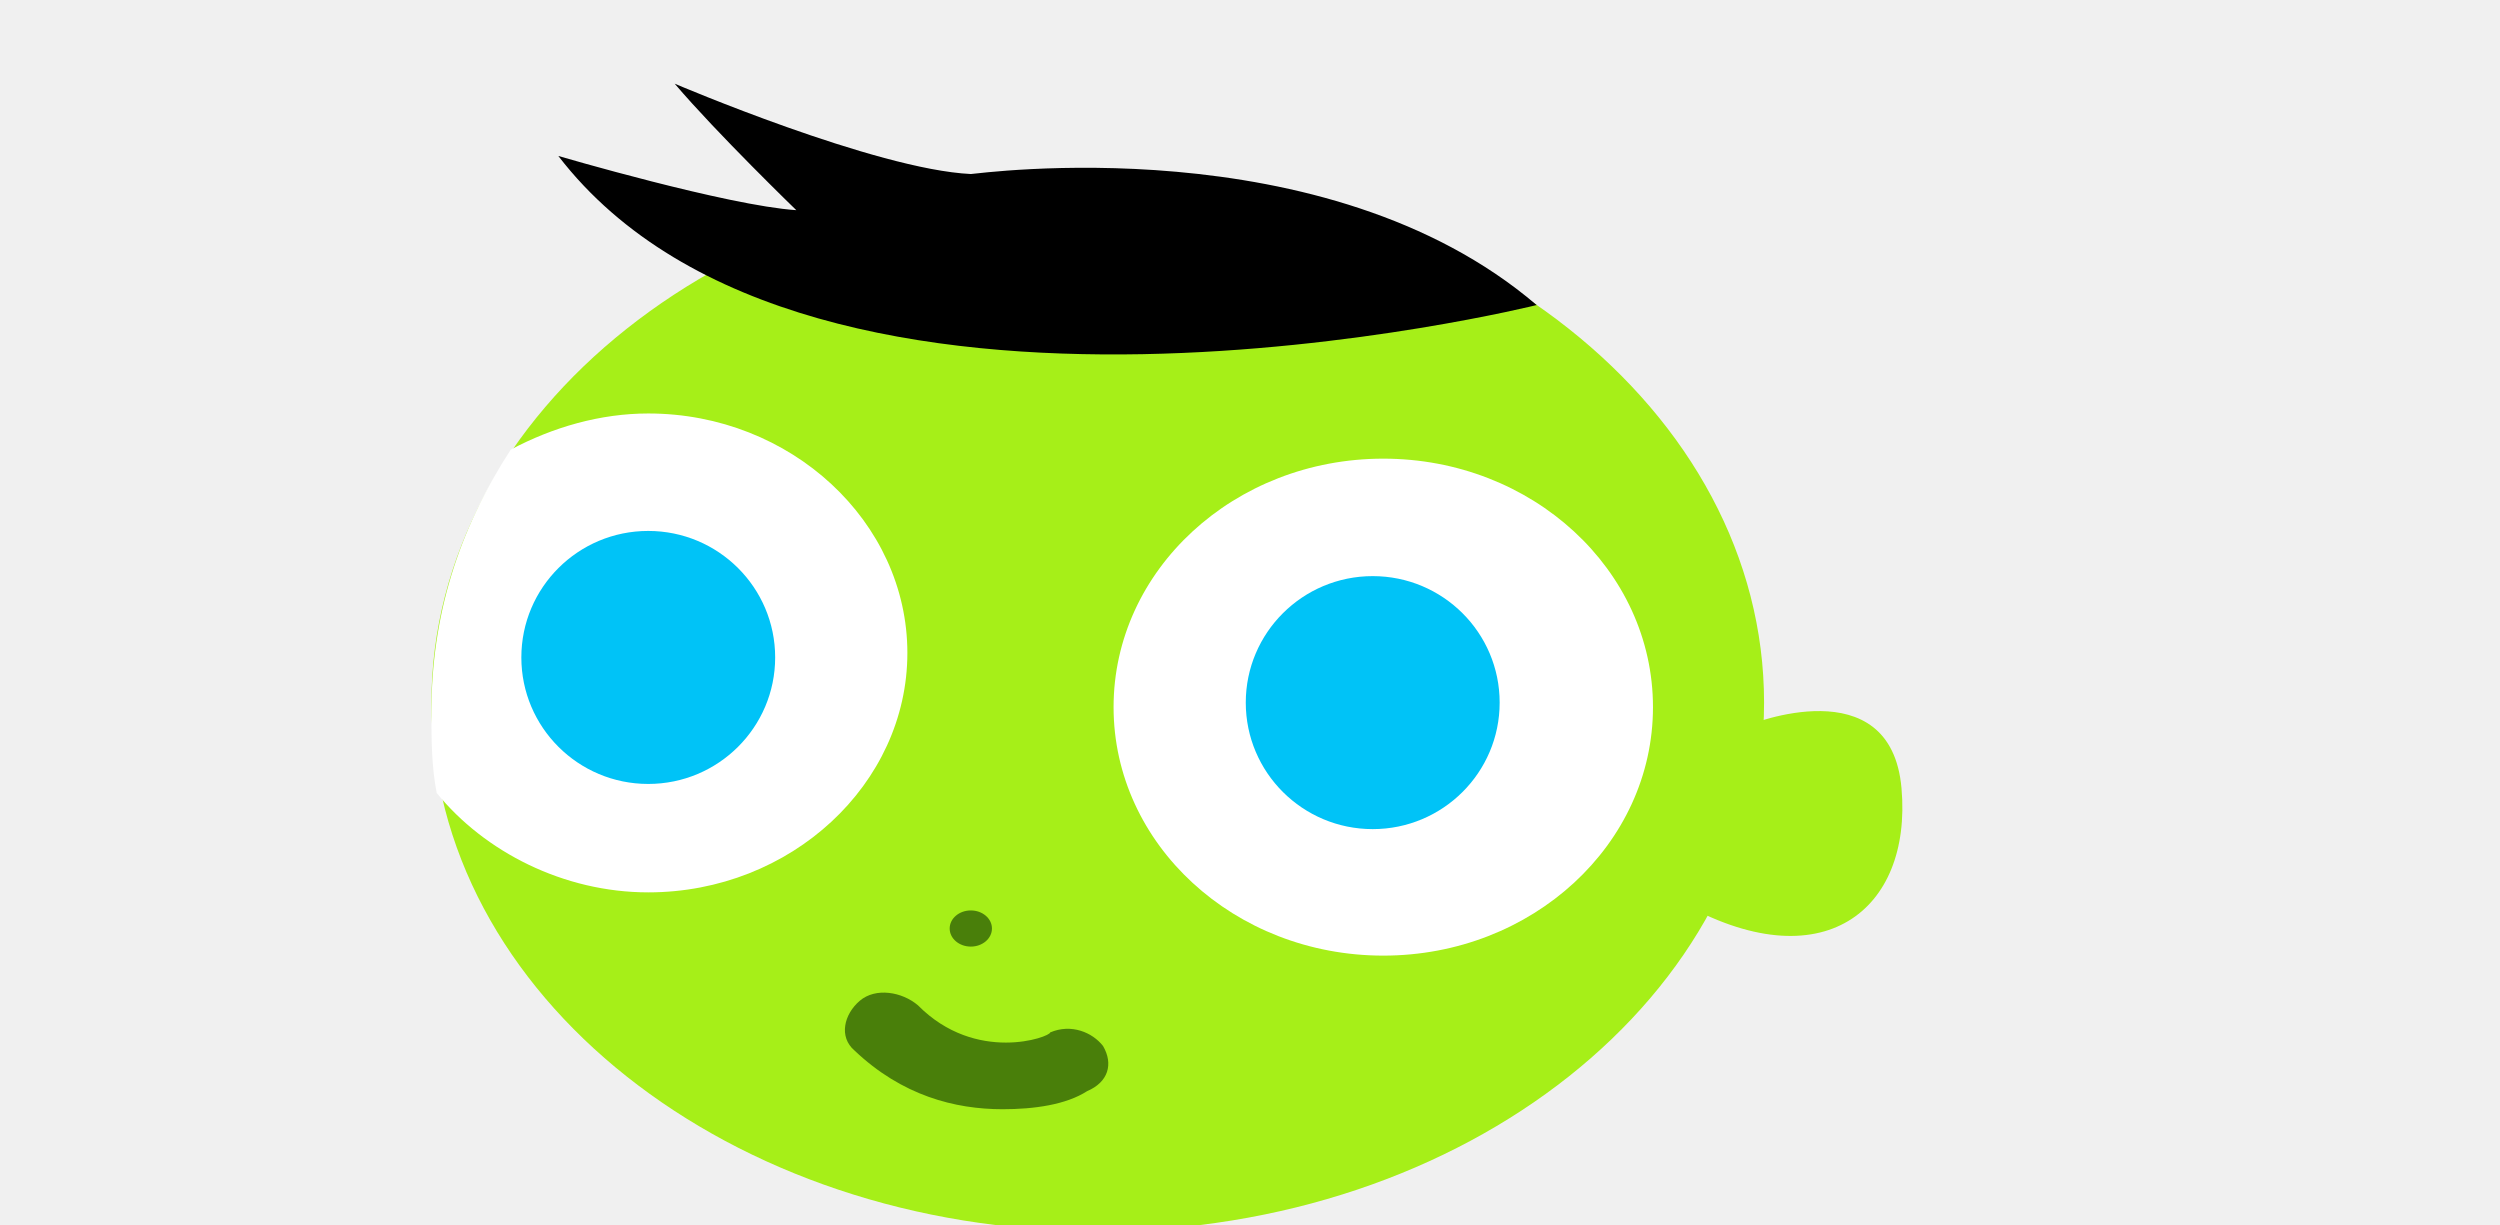
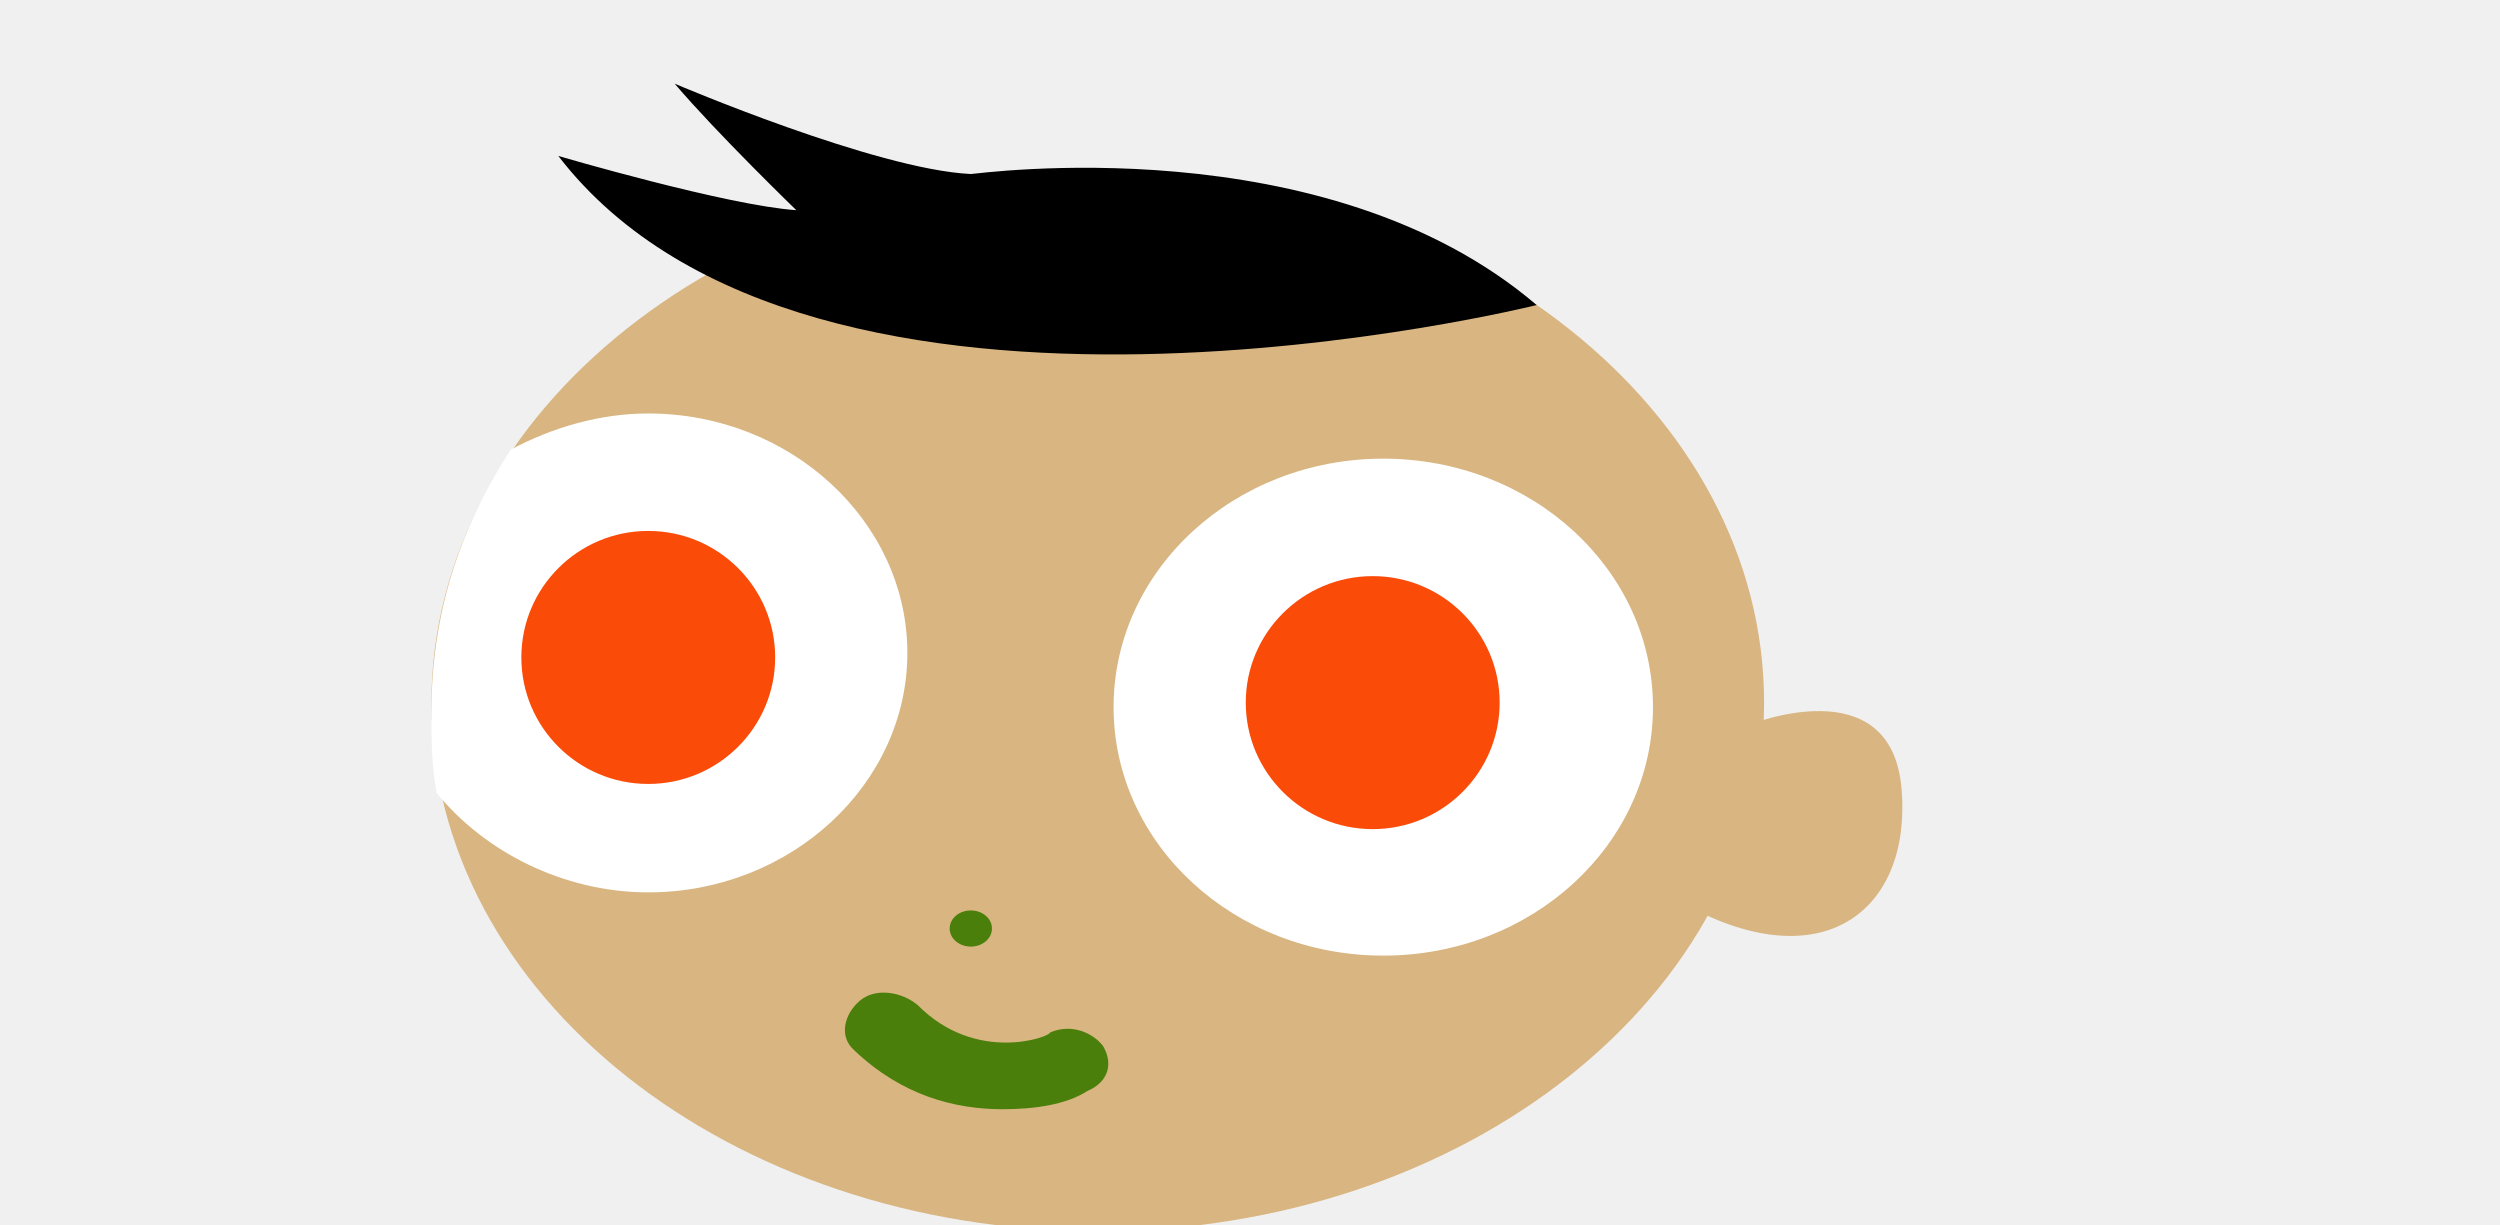
<svg xmlns="http://www.w3.org/2000/svg" version="1.1" id="Layer_1" x="0px" y="0px" width="594px" height="291px" viewBox="0 0 594 291" enable-background="new 0 0 594 291" xml:space="preserve">
  <g display="none">
    <g display="inline">
      <polygon fill="#FFCE00" points="150.2,86.688 150.2,157.58 570.706,160.37 572.133,21.629 191.217,19.6 191.217,82.756   " />
    </g>
    <g display="inline">
      <ellipse fill="#2D2609" cx="196.567" cy="157.58" rx="17.833" ry="16.487" />
    </g>
    <g display="inline">
      <ellipse fill="#FFFFFF" cx="196.567" cy="157.58" rx="4.279" ry="4.439" />
    </g>
    <g display="inline">
      <ellipse fill="#2D2609" cx="527.016" cy="157.58" rx="17.833" ry="16.487" />
    </g>
    <g display="inline">
      <ellipse fill="#FFFFFF" cx="527.016" cy="157.58" rx="4.278" ry="4.439" />
    </g>
    <g display="inline">
      <polygon fill="#00C3F7" points="191.217,30.253 572.133,33.804 572.133,83.897 191.217,83.01   " />
    </g>
    <g display="inline">
      <polygon fill="#FFCE00" points="222.57,22.494 227.919,22.544 226.549,97.359 221.199,97.31   " />
    </g>
    <g display="inline">
      <rect x="417.162" y="22.517" fill="#FFCE00" width="5.35" height="74.824" />
    </g>
    <g display="inline">
      <polygon fill="#FFCE00" points="524.302,22.494 529.653,22.544 528.281,97.359 522.932,97.31   " />
    </g>
    <g display="inline">
-       <path fill="#D1A002" d="M558.936,161.639l-3.566-0.508c0-0.127,3.389-13.442-6.242-22.067c-5.35-4.692-13.731-7.229-24.787-7.482    c-8.204-0.253-14.623,1.522-19.261,5.073c-10.878,8.117-8.917,23.462-8.917,23.716l-3.566,0.253    c-0.178-0.634-2.139-16.613,9.809-25.617c5.35-4.059,12.84-6.088,22.113-5.834c12.306,0.254,21.578,3.17,27.464,8.497    C562.682,147.181,558.936,161.004,558.936,161.639z" />
+       <path fill="#D1A002" d="M558.936,161.639l-3.563-0.508c0-0.127,3.389-13.441-6.242-22.067c-5.35-4.692-13.729-7.229-24.787-7.482    c-8.204-0.253-14.623,1.522-19.261,5.073c-10.878,8.117-8.917,23.462-8.917,23.716l-3.566,0.253    c-0.178-0.634-2.139-16.613,9.812-25.617c5.35-4.059,12.84-6.088,22.113-5.834c12.306,0.254,21.575,3.17,27.463,8.497    C562.682,147.182,558.936,161.004,558.936,161.639z" />
    </g>
    <g display="inline">
-       <path fill="#D1A002" d="M231.162,158.721l-3.566-0.507c0-0.127,3.209-11.287-5.35-19.023c-5.35-4.819-13.909-7.355-25.858-7.609    c-8.56-0.253-15.158,1.522-19.974,5.073c-10.164,7.736-8.38,21.56-8.203,21.687l-3.566,0.254c0-0.634-1.961-15.092,9.273-23.588    c5.528-4.186,13.018-6.214,22.648-5.961c13.018,0.254,22.469,3.17,28.533,8.624C234.729,146.42,231.342,158.214,231.162,158.721z" />
+       <path fill="#D1A002" d="M231.162,158.721l-3.566-0.507c0-0.127,3.209-11.286-5.35-19.023c-5.35-4.819-13.909-7.355-25.858-7.609    c-8.56-0.253-15.158,1.522-19.974,5.073c-10.164,7.736-8.38,21.56-8.203,21.687l-3.566,0.254c0-0.634-1.961-15.092,9.273-23.588    c5.528-4.186,13.018-6.214,22.648-5.961c13.018,0.254,22.469,3.17,28.533,8.624C234.729,146.42,231.342,158.214,231.162,158.721z" />
    </g>
    <g display="inline">
      <polygon fill="#FFCE00" points="324.573,22.496 329.922,22.545 328.553,97.361 323.203,97.312   " />
    </g>
    <g display="inline">
      <polygon fill="#2D2609" points="150.2,108.374 570.706,108.754 570.706,119.661 150.2,118.393   " />
    </g>
    <g display="inline">
      <polygon fill="#2D2609" points="150.2,94.424 570.706,94.804 570.706,105.71 150.2,104.442   " />
    </g>
  </g>
  <g display="none">
-     <path display="inline" fill="#FFFFFF" d="M428.6,118.2c0,0,10.5,9.6,1.4,12.8c-9.101,3.2-9.101-8.2-9.101-8.2s-17.8,11.8-18.7,0.5   c-0.899-11.4,11.8-10.5,11.8-10.5s-17.8-13.7-4.6-18.7s12.3,13.2,12.3,13.2s10.101-17.2,18.101-5.2S436,119.7,428.6,118.2z" />
+     <path display="inline" fill="#FFFFFF" d="M428.6,118.2c0,0,10.5,9.6,1.4,12.8c-9.101,3.2-9.101-8.2-9.101-8.2s-17.8,11.8-18.7,0.5   c-0.899-11.4,11.8-10.5,11.8-10.5s-17.8-13.7-4.601-18.7c13.198-5,12.301,13.2,12.301,13.2s10.101-17.2,18.101-5.2   S436,119.7,428.6,118.2z" />
  </g>
  <g display="none">
-     <path display="inline" fill="#FFFFFF" d="M52-22.9c0,3-0.7,5.5-2,7.5c-1.4,2-3.101,3.6-5.2,4.8c-2.1,1.2-4.5,2.1-7,2.6   s-5,0.8-7.4,0.8c-1.399,0-3,0-4.699-0.1c-1.7-0.1-3.4-0.2-5.2-0.4C18.7-7.8,17-8,15.2-8.4c-1.801-0.3-3.4-0.8-5-1.4l1.899-17   c1.3,0.4,2.601,0.8,3.8,1.2c1.301,0.4,2.601,0.8,3.801,1.2c1.3,0.4,2.5,0.7,3.6,0.9s2,0.4,2.6,0.4c0.301,0,0.7,0,1.2,0   s0.9-0.1,1.4-0.2c0.5-0.1,0.8-0.3,1.2-0.5c0.3-0.2,0.5-0.5,0.5-1c0-1-0.9-2-2.601-3C26.7-28.4,25.7-29,24.5-29.6s-2.4-1.3-3.601-2   C19.7-32.3,18.4-33.1,17.2-34C16-34.9,14.9-36,13.9-37.2c-1-1.2-1.699-2.6-2.399-4.1c-0.601-1.5-0.9-3.3-0.9-5.4   c0-3.3,0.601-6,1.9-8.2c1.3-2.2,3-4,5-5.4c2.1-1.4,4.5-2.3,7.1-2.9c2.7-0.6,5.4-0.9,8.2-0.9c3,0,6.2,0.3,9.4,0.9   c3.199,0.6,6.399,1.6,9.5,3l-2.7,16c-2.7-1.2-5.101-2.1-7.4-2.8s-4.5-1.1-6.7-1.1c-0.399,0-0.899,0-1.399,0S32.4-48,31.9-47.9   S31-47.6,30.6-47.3c-0.3,0.3-0.5,0.7-0.5,1.2c0,0.4,0.3,0.8,0.8,1.1C31.5-44.7,32.2-44.3,33-43.8c1.1,0.6,2.3,1.2,3.6,1.8   s2.7,1.4,4,2.2c1.4,0.9,2.8,1.8,4.101,2.9c1.399,1.1,2.6,2.3,3.6,3.6c1.1,1.4,1.9,2.9,2.6,4.6C51.7-26.8,52-25,52-22.9z" />
-     <path display="inline" fill="#FFFFFF" d="M102.2-13c-1,0.7-2.2,1.4-3.4,2c-1.3,0.7-2.6,1.3-4,1.8s-2.8,1-4.2,1.3   C89.2-7.6,87.9-7.4,86.7-7.4C82-7.4,77.9-8,74.2-9.3c-3.7-1.3-6.7-3.2-9.301-5.7c-2.5-2.5-4.5-5.6-5.8-9.3c-1.3-3.7-2-7.9-2-12.7   c0-3.8,0.7-7.4,2.2-10.7c1.4-3.3,3.4-6.1,5.9-8.5c2.5-2.4,5.399-4.3,8.8-5.6c3.399-1.4,7-2,10.8-2c2.7,0,5.4,0.3,8.2,0.8   c2.7,0.5,5.399,1.1,8.2,1.9c-0.101,1.1-0.301,2.4-0.5,4c-0.2,1.6-0.5,3.2-0.9,4.8c-0.3,1.7-0.7,3.2-1.2,4.7s-1,2.7-1.6,3.7   c-0.601-0.2-1.2-0.5-2-0.9c-0.7-0.4-1.5-0.7-2.3-1.1C91.9-46.2,91-46.5,90.1-46.8c-0.899-0.2-1.8-0.4-2.7-0.4   c-1.399,0-2.8,0.3-4.1,0.8c-1.3,0.6-2.4,1.3-3.4,2.2c-1,0.9-1.699,2-2.3,3.2C77-39.7,76.7-38.5,76.7-37.1c0,3.5,0.8,6.3,2.5,8.4   c1.699,2.1,4,3.2,6.899,3.2c1.7,0,3.3-0.3,5-1c1.7-0.6,3.2-1.4,4.601-2.2L102.2-13z" />
-     <path display="inline" fill="#FFFFFF" d="M155-63.8v4.4c0,1.3,0,2.7,0,4.2s-0.101,3-0.2,4.4c-0.2,3.2-0.3,6.6-0.4,10.2   c-0.1,3.6-0.1,7.2-0.199,11c0,3.7-0.101,7.5-0.2,11.2c-0.101,3.7-0.2,7.3-0.4,10.8c-2.7-0.1-5.1-0.1-7.399-0.2   c-2-0.1-3.9-0.1-5.801-0.1c-1.899,0-3.199-0.1-4-0.1c0-1.6,0-3.1,0.101-4.5c0.1-1.2,0.1-2.4,0.1-3.6c0-1.2,0-2.1,0-2.8   c0-0.5,0-1.2,0-2c0-0.8-0.1-1.6-0.1-2.4c0-0.8-0.101-1.6-0.101-2.3c0-0.7,0-1.3,0-1.6h-10.6c0,0.5,0,1.3,0,2.4c0,1.1,0,2.2,0,3.4   c0,1.1,0,2.2,0,3.3c0,1,0,1.8,0,2.3v4.6v2.9c-2.7,0.1-5.2,0.1-7.5,0.2c-2,0.1-3.9,0.1-5.8,0.1c-1.9,0-3.2,0-3.9,0   c0-3,0-5.9-0.1-8.6c-0.101-2.4-0.101-4.8-0.101-7.2c0-2.4-0.1-4.4-0.1-6c-0.1-2.7-0.2-5.5-0.2-8.4c-0.1-2.9-0.1-5.9-0.1-8.8   s-0.101-5.8-0.101-8.5c-0.1-2.7-0.1-5.2-0.1-7.4c1.4-0.1,2.9-0.2,4.2-0.2c1.2-0.1,2.399-0.1,3.6-0.1s2.3-0.1,3.2-0.1   c0.7,0,1.5,0,2.3,0s1.5,0,2.2,0c0.8,0.1,1.6,0.1,2.4,0.1c-0.101,2.3-0.101,4.4-0.101,6.3v7.5c0,0.3,0,0.7,0,1.2s0,1.1,0,1.6   c0,0.6,0,1.1,0,1.7c0,0.5,0,1,0,1.4l11.2,0.2c0-0.6,0-1.4-0.1-2.5c-0.101-1.1-0.101-2.2-0.2-3.3c-0.101-1.1-0.101-2.2-0.101-3.2   s0-1.8,0-2.4c0-0.6,0-1.4,0-2.4s0-1.9,0-2.8v-3.3L155-63.8z" />
-     <path display="inline" fill="#FFFFFF" d="M212.7-34.2c0,4.2-0.601,8-1.801,11.3c-1.199,3.3-2.899,6.2-5.199,8.5   c-2.301,2.3-5.101,4.1-8.5,5.4c-3.4,1.3-7.301,1.9-11.7,1.9c-4.2,0-7.7-0.8-10.7-2.4s-5.4-3.6-7.3-6.2c-1.9-2.6-3.3-5.5-4.2-8.7   c-0.9-3.2-1.3-6.5-1.3-9.7c0-4.5,0.7-8.6,2-12.3c1.3-3.7,3.1-6.9,5.399-9.5c2.301-2.6,5.101-4.7,8.4-6.1s6.9-2.2,10.8-2.2   c4.5,0,8.3,0.8,11.4,2.4c3.1,1.6,5.6,3.8,7.5,6.5c1.899,2.7,3.3,5.9,4.1,9.6C212.2-42.1,212.7-38.3,212.7-34.2z M195.2-37   c0-1.4-0.2-2.8-0.601-4c-0.399-1.2-1-2.3-1.7-3.2c-0.699-0.9-1.5-1.6-2.399-2.1c-0.9-0.5-1.8-0.8-2.8-0.8c-0.801,0-1.7,0.2-2.7,0.6   s-1.9,0.9-2.8,1.7c-0.9,0.8-1.601,1.8-2.2,3c-0.601,1.2-0.9,2.6-0.9,4.3c0,2.1,0.2,3.8,0.7,5.3c0.5,1.4,1.1,2.6,1.8,3.5   c0.7,0.9,1.601,1.6,2.601,2c1,0.4,2,0.6,3.1,0.6c1.2,0,2.3-0.3,3.2-0.9c1-0.6,1.8-1.4,2.6-2.4c0.7-1,1.3-2.1,1.601-3.4   C195-34.1,195.2-35.5,195.2-37z" />
-     <path display="inline" fill="#FFFFFF" d="M267.2-34.2c0,4.2-0.601,8-1.801,11.3c-1.199,3.3-2.899,6.2-5.199,8.5   c-2.301,2.3-5.101,4.1-8.5,5.4c-3.4,1.3-7.301,1.9-11.7,1.9c-4.2,0-7.7-0.8-10.7-2.4s-5.4-3.6-7.3-6.2c-1.9-2.6-3.3-5.5-4.2-8.7   c-0.9-3.2-1.3-6.5-1.3-9.7c0-4.5,0.7-8.6,2-12.3c1.3-3.7,3.1-6.9,5.399-9.5c2.301-2.6,5.101-4.7,8.4-6.1s6.9-2.2,10.8-2.2   c4.5,0,8.3,0.8,11.4,2.4c3.1,1.6,5.6,3.8,7.5,6.5c1.899,2.7,3.3,5.9,4.1,9.6C266.8-42.1,267.2-38.3,267.2-34.2z M249.8-37   c0-1.4-0.2-2.8-0.6-4c-0.4-1.2-1-2.3-1.7-3.2c-0.7-0.9-1.5-1.6-2.4-2.1c-0.899-0.5-1.8-0.8-2.8-0.8c-0.8,0-1.7,0.2-2.7,0.6   s-1.899,0.9-2.8,1.7c-0.9,0.8-1.6,1.8-2.2,3c-0.6,1.2-0.899,2.6-0.899,4.3c0,2.1,0.199,3.8,0.699,5.3c0.5,1.4,1.101,2.6,1.801,3.5   c0.699,0.9,1.6,1.6,2.6,2c1,0.4,2,0.6,3.1,0.6c1.2,0,2.301-0.3,3.2-0.9c1-0.6,1.8-1.4,2.601-2.4c0.699-1,1.3-2.1,1.6-3.4   C249.6-34.1,249.8-35.5,249.8-37z" />
-     <path display="inline" fill="#FFFFFF" d="M313.6-26.9c0,3.4-0.1,6.6-0.2,9.6c-0.1,3-0.3,6.2-0.399,9.7   c-2.101-0.2-4.301-0.4-6.4-0.5s-4.1-0.2-6.1-0.2c-1,0-2.5,0-4.7,0s-4.5,0.1-7.1,0.2C286.1-8,283.5-7.9,280.9-7.9   c-2.6,0.1-4.8,0.1-6.6,0.2c0-9.3-0.1-18.5-0.4-27.8c-0.3-9.2-0.399-18.5-0.399-27.8l18.8-0.3c-0.3,4.9-0.5,9.6-0.7,14   c-0.2,4.5-0.399,9.1-0.6,14c0,0.5,0,1.2,0,2c0,0.8,0,1.7,0,2.6s0,1.7,0,2.6s0,1.6,0,2.2c1.1-0.1,2.6-0.1,4.5-0.2   c1.899-0.1,3.999-0.2,6.199-0.2c2.2-0.1,4.4-0.2,6.5-0.2C310.199-26.8,312.1-26.8,313.6-26.9z" />
-     <path display="inline" fill="#FFFFFF" d="M357.3-8c0-4.1,0-7.8-0.101-11.3c0-1.5,0-3,0-4.5s-0.1-2.9-0.1-4.2s0-2.5,0-3.5   s0-1.8,0-2.4l-0.2-12.8c-1.9,0-3.6,0-5.3,0s-3.2,0.1-4.5,0.1s-2.4,0.1-3.2,0.1c-0.9,0-1.4,0-1.6,0v-16.9l46.6,0.1v16.6h-4.3   c-1.3,0-2.9,0-4.601,0c-1.699,0-3.5,0-5.399-0.1c-0.101,1.4-0.101,2.7-0.101,3.9c0,1.2,0,2.3,0,3.3c0,5.2,0,10.3,0,15.4   c0,5.1,0,10.5,0.2,16.1H357.3V-8z" />
-     <path display="inline" fill="#FFFFFF" d="M411.199-51.7c-0.1,5.9-0.199,11.7-0.3,17.5c-0.1,5.8-0.2,11.7-0.2,17.5   c0,0.5,0,1.3,0,2.2s0,1.9,0.101,2.8c0.1,1.1,0.1,2.3,0.2,3.6h-17c-0.101-4.1-0.101-7.8-0.2-11.3c0-1.5,0-3,0-4.5   s-0.101-2.9-0.101-4.2c-0.1-1.3-0.1-2.5-0.1-3.5s0-1.8,0-2.4c-0.1-0.7-0.1-1.7-0.1-2.9c0-1.2-0.101-2.6-0.101-4   c-0.1-1.5-0.1-3-0.2-4.5c-0.1-1.5-0.1-3-0.1-4.4c0-1.4-0.101-2.6-0.101-3.6c-0.1-1.1-0.1-1.8-0.1-2.3c-0.1-0.7-0.1-1.5-0.1-2.4   s0-1.7,0-2.5v-2.7l18.199-0.1c0.101,1.2,0.2,2.9,0.301,5C411.3-56.2,411.3-54,411.199-51.7z" />
-     <path display="inline" fill="#FFFFFF" d="M484.1-7.6c-2.7-0.1-5.1-0.1-7.4-0.2c-2-0.1-3.899-0.1-5.8-0.1c-1.899,0-3.2-0.1-4-0.1   c-0.1-3.5-0.1-6.7-0.1-9.6c-0.101-2.5-0.101-4.9-0.101-7.2c0-2.3,0-3.8,0-4.5c-0.1,0.2-0.399,0.7-1,1.8c-0.6,1-1.3,2.3-2.1,3.7   c-0.8,1.5-1.7,3.1-2.6,4.8c-0.9,1.7-1.801,3.4-2.7,4.9c-0.9,1.5-1.601,2.8-2.2,4C455.5-9,455-8.3,454.8-8l-8.101,0.2   C446.6-8,446.3-8.7,445.8-9.7c-0.5-1.1-1.101-2.4-1.8-3.9c-0.7-1.5-1.4-3.1-2.2-4.8c-0.8-1.7-1.5-3.3-2.2-4.8s-1.3-2.8-1.9-4   c-0.6-1.2-0.899-1.8-1.2-2.2c0,0.3,0,0.8,0,1.6c0,0.8,0,1.7,0,2.7s-0.1,2.2-0.1,3.4c0,1.2,0,2.5,0,3.7c-0.1,2.9-0.1,6.2-0.2,9.7   c-2.7,0.1-5.2,0.1-7.5,0.2c-2,0.1-3.899,0.1-5.8,0.1s-3.2,0-3.9,0c0.301-8.8,0.5-16.9,0.7-24.4c0.101-3.2,0.2-6.4,0.3-9.6   c0.101-3.2,0.2-6.2,0.301-8.9c0.1-2.7,0.199-5.2,0.3-7.3c0.1-2.1,0.2-3.7,0.3-4.7c0.7-0.1,1.4-0.1,2.2-0.2   c0.6-0.1,1.399-0.1,2.2-0.1c0.8,0,1.699-0.1,2.6-0.1c0.7,0,1.5,0,2.3,0s1.5,0,2.2,0c0.8,0.1,1.6,0.1,2.4,0.1   c2.899,4.9,5.6,9.4,8,13.4c1,1.7,2,3.4,3,5.1c1,1.7,1.8,3.2,2.6,4.6s1.5,2.5,2,3.4c0.5,0.9,0.8,1.5,0.9,1.7l17.5-28.2l14.1,0.4   c0.3,7.9,0.6,15.4,0.8,22.5c0.101,3,0.101,6.1,0.2,9.3c0.1,3.1,0.1,6.2,0.2,9.1c0.1,2.9,0.1,5.6,0,8.1   C484.199-11.4,484.199-9.3,484.1-7.6z" />
-     <path display="inline" fill="#FFFFFF" d="M530.9-8.1h-8.7c-1.199,0-2.399,0-3.6,0s-2.4,0-3.5,0C514-8,513-8,512.1-8s-1.7,0-2.4,0   c-1.2,0.1-2.8,0.1-4.7,0c-1.899,0-3.699,0-5.6,0c-2.1,0-4.3,0-6.6-0.1v-5c0-1.5,0-3.4,0-5.4s0-4.4-0.101-6.9   c-0.1-2.5-0.1-5.3-0.2-8.2c-0.1-3-0.199-6.1-0.199-9.3c-0.101-3.2-0.101-6.5-0.2-10c-0.101-3.4-0.101-6.8-0.2-10.2   c2.8,0,5.5,0,8.1-0.1c2.2-0.1,4.5-0.1,6.7-0.1s4-0.1,5.2-0.1c1.1-0.1,2.7-0.1,4.8,0c2.101,0,4.2,0,6.3,0c2.5,0.1,5,0.1,7.801,0.1   v14.4c-4.101-0.5-8-0.7-11.7-0.5c-3.7,0.1-7.5,0.3-11.4,0.5l0.101,5.1c0.3-0.1,0.899-0.1,1.6-0.1s1.5,0,2.3,0s1.601,0,2.3,0   c0.7,0,1.2,0,1.601,0c0.5,0,1.2,0,2.2,0s2,0,3,0c1.199,0,2.399,0,3.8-0.1c0.1,0.3,0.2,1.1,0.399,2.3c0.101,1.2,0.2,2.7,0.2,4.4   c0,1.9,0,3.5-0.1,4.9s-0.1,2.1-0.2,2.1c-0.6,0-1.6,0-3.1,0s-3.101,0.1-4.8,0.1c-1.7,0-3.301,0.1-4.9,0.1s-2.7,0.1-3.4,0.1v4.9   c1.2,0.1,2.601,0.2,4.301,0.2c1.699,0.1,3.6,0.1,5.6,0.1s4.1,0,6.2,0c2.1,0,4.2-0.1,6.1-0.3V-8.1L530.9-8.1z" />
+     <path display="inline" fill="#FFFFFF" d="M52-22.9c0,3-0.7,5.5-2,7.5c-1.4,2-3.101,3.6-5.2,4.8c-2.1,1.2-4.5,2.1-7,2.6   s-5,0.8-7.4,0.8c-1.399,0-3,0-4.699-0.1c-1.7-0.1-3.4-0.2-5.2-0.4C18.7-7.8,17-8,15.2-8.4c-1.801-0.3-3.4-0.8-5-1.4l1.899-17   c1.3,0.4,2.601,0.8,3.8,1.2c1.301,0.4,2.601,0.8,3.801,1.2c1.3,0.4,2.5,0.7,3.6,0.9c1.1,0.2,2,0.4,2.6,0.4c0.301,0,0.7,0,1.2,0   s0.9-0.1,1.4-0.2c0.5-0.1,0.8-0.3,1.2-0.5c0.3-0.2,0.5-0.5,0.5-1c0-1-0.9-2-2.601-3C26.7-28.4,25.7-29,24.5-29.6s-2.4-1.3-3.601-2   C19.7-32.3,18.4-33.1,17.2-34c-1.2-0.9-2.3-2-3.3-3.2c-1-1.2-1.699-2.6-2.399-4.1c-0.601-1.5-0.9-3.3-0.9-5.4   c0-3.3,0.601-6,1.9-8.2c1.3-2.2,3-4,5-5.4c2.1-1.4,4.5-2.3,7.1-2.9c2.7-0.6,5.4-0.9,8.2-0.9c3,0,6.2,0.3,9.4,0.9   c3.199,0.6,6.399,1.6,9.5,3l-2.7,16c-2.7-1.2-5.101-2.1-7.4-2.8c-2.299-0.7-4.5-1.1-6.7-1.1c-0.399,0-0.899,0-1.399,0   S32.4-48,31.9-47.9s-0.9,0.3-1.3,0.6c-0.3,0.3-0.5,0.7-0.5,1.2c0,0.4,0.3,0.8,0.8,1.1c0.6,0.3,1.3,0.7,2.1,1.2   c1.1,0.6,2.3,1.2,3.6,1.8c1.3,0.6,2.7,1.4,4,2.2c1.4,0.9,2.8,1.8,4.101,2.9c1.399,1.1,2.6,2.3,3.6,3.6c1.1,1.4,1.9,2.9,2.6,4.6   C51.7-26.8,52-25,52-22.9z" />
+     <path display="inline" fill="#FFFFFF" d="M102.2-13c-1,0.7-2.2,1.4-3.4,2c-1.3,0.7-2.6,1.3-4,1.8c-1.4,0.5-2.8,1-4.2,1.3   c-1.4,0.3-2.7,0.5-3.9,0.5C82-7.4,77.9-8,74.2-9.3c-3.7-1.3-6.7-3.2-9.301-5.7c-2.5-2.5-4.5-5.6-5.8-9.3c-1.3-3.7-2-7.9-2-12.7   c0-3.8,0.7-7.4,2.2-10.7c1.4-3.3,3.4-6.1,5.9-8.5c2.5-2.4,5.399-4.3,8.8-5.6c3.399-1.4,7-2,10.8-2c2.7,0,5.4,0.3,8.2,0.8   c2.7,0.5,5.399,1.1,8.2,1.9c-0.101,1.1-0.301,2.4-0.5,4c-0.2,1.6-0.5,3.2-0.9,4.8c-0.3,1.7-0.7,3.2-1.2,4.7s-1,2.7-1.6,3.7   c-0.601-0.2-1.2-0.5-2-0.9c-0.7-0.4-1.5-0.7-2.3-1.1C91.9-46.2,91-46.5,90.1-46.8c-0.899-0.2-1.8-0.4-2.7-0.4   c-1.399,0-2.8,0.3-4.1,0.8c-1.3,0.6-2.4,1.3-3.4,2.2c-1,0.9-1.699,2-2.3,3.2c-0.6,1.3-0.9,2.5-0.9,3.9c0,3.5,0.8,6.3,2.5,8.4   c1.699,2.1,4,3.2,6.899,3.2c1.7,0,3.3-0.3,5-1c1.7-0.6,3.2-1.4,4.601-2.2L102.2-13z" />
+     <path display="inline" fill="#FFFFFF" d="M155-63.8v4.4c0,1.3,0,2.7,0,4.2s-0.101,3-0.2,4.4c-0.2,3.2-0.3,6.6-0.4,10.2   s-0.1,7.2-0.199,11c0,3.7-0.101,7.5-0.2,11.2c-0.101,3.7-0.2,7.3-0.4,10.8c-2.7-0.1-5.1-0.1-7.399-0.2c-2-0.1-3.9-0.1-5.801-0.1   c-1.899,0-3.199-0.1-4-0.1c0-1.6,0-3.1,0.101-4.5c0.1-1.2,0.1-2.4,0.1-3.6c0-1.2,0-2.1,0-2.8c0-0.5,0-1.2,0-2   c0-0.8-0.1-1.6-0.1-2.4c0-0.8-0.101-1.6-0.101-2.3c0-0.7,0-1.3,0-1.6h-10.6c0,0.5,0,1.3,0,2.4c0,1.1,0,2.2,0,3.4c0,1.1,0,2.2,0,3.3   c0,1,0,1.8,0,2.3v4.6v2.9c-2.7,0.1-5.2,0.1-7.5,0.2c-2,0.1-3.9,0.1-5.8,0.1s-3.2,0-3.9,0c0-3,0-5.9-0.1-8.6   c-0.101-2.4-0.101-4.8-0.101-7.2c0-2.4-0.1-4.4-0.1-6c-0.1-2.7-0.2-5.5-0.2-8.4c-0.1-2.9-0.1-5.9-0.1-8.8s-0.101-5.8-0.101-8.5   c-0.1-2.7-0.1-5.2-0.1-7.4c1.4-0.1,2.9-0.2,4.2-0.2c1.2-0.1,2.399-0.1,3.6-0.1c1.201,0,2.3-0.1,3.2-0.1c0.7,0,1.5,0,2.3,0   c0.8,0,1.5,0,2.2,0c0.8,0.1,1.6,0.1,2.4,0.1c-0.101,2.3-0.101,4.4-0.101,6.3v7.5c0,0.3,0,0.7,0,1.2s0,1.1,0,1.6c0,0.6,0,1.1,0,1.7   c0,0.5,0,1,0,1.4l11.2,0.2c0-0.6,0-1.4-0.1-2.5c-0.101-1.1-0.101-2.2-0.2-3.3c-0.101-1.1-0.101-2.2-0.101-3.2s0-1.8,0-2.4   c0-0.6,0-1.4,0-2.4s0-1.9,0-2.8v-3.3L155-63.8z" />
+     <path display="inline" fill="#FFFFFF" d="M212.7-34.2c0,4.2-0.601,8-1.801,11.3c-1.199,3.3-2.899,6.2-5.199,8.5   c-2.301,2.3-5.101,4.1-8.5,5.4c-3.4,1.3-7.301,1.9-11.7,1.9c-4.2,0-7.7-0.8-10.7-2.4s-5.4-3.6-7.3-6.2c-1.9-2.6-3.3-5.5-4.2-8.7   c-0.9-3.2-1.3-6.5-1.3-9.7c0-4.5,0.7-8.6,2-12.3c1.3-3.7,3.1-6.9,5.399-9.5c2.301-2.6,5.101-4.7,8.4-6.1   c3.299-1.4,6.9-2.2,10.8-2.2c4.5,0,8.3,0.8,11.4,2.4c3.1,1.6,5.6,3.8,7.5,6.5c1.899,2.7,3.3,5.9,4.1,9.6   C212.2-42.1,212.7-38.3,212.7-34.2z M195.2-37c0-1.4-0.2-2.8-0.601-4c-0.399-1.2-1-2.3-1.7-3.2c-0.699-0.9-1.5-1.6-2.399-2.1   c-0.9-0.5-1.8-0.8-2.8-0.8c-0.801,0-1.7,0.2-2.7,0.6s-1.9,0.9-2.8,1.7c-0.9,0.8-1.601,1.8-2.2,3c-0.601,1.2-0.9,2.6-0.9,4.3   c0,2.1,0.2,3.8,0.7,5.3c0.5,1.4,1.1,2.6,1.8,3.5c0.7,0.9,1.601,1.6,2.601,2c1,0.4,2,0.6,3.1,0.6c1.2,0,2.3-0.3,3.2-0.9   c1-0.6,1.8-1.4,2.6-2.4c0.7-1,1.3-2.1,1.601-3.4C195-34.1,195.2-35.5,195.2-37z" />
+     <path display="inline" fill="#FFFFFF" d="M267.2-34.2c0,4.2-0.601,8-1.801,11.3c-1.199,3.3-2.899,6.2-5.199,8.5   c-2.301,2.3-5.101,4.1-8.5,5.4c-3.4,1.3-7.301,1.9-11.7,1.9c-4.2,0-7.7-0.8-10.7-2.4s-5.4-3.6-7.3-6.2c-1.9-2.6-3.3-5.5-4.2-8.7   c-0.9-3.2-1.3-6.5-1.3-9.7c0-4.5,0.7-8.6,2-12.3c1.3-3.7,3.1-6.9,5.399-9.5c2.301-2.6,5.101-4.7,8.4-6.1   c3.299-1.4,6.9-2.2,10.8-2.2c4.5,0,8.3,0.8,11.4,2.4c3.1,1.6,5.6,3.8,7.5,6.5c1.899,2.7,3.3,5.9,4.1,9.6   C266.8-42.1,267.2-38.3,267.2-34.2z M249.8-37c0-1.4-0.2-2.8-0.6-4c-0.4-1.2-1-2.3-1.7-3.2c-0.7-0.9-1.5-1.6-2.4-2.1   c-0.899-0.5-1.8-0.8-2.8-0.8c-0.8,0-1.7,0.2-2.7,0.6s-1.899,0.9-2.8,1.7c-0.9,0.8-1.6,1.8-2.2,3c-0.6,1.2-0.899,2.6-0.899,4.3   c0,2.1,0.199,3.8,0.699,5.3c0.5,1.4,1.101,2.6,1.801,3.5c0.699,0.9,1.6,1.6,2.6,2c1,0.4,2,0.6,3.1,0.6c1.2,0,2.301-0.3,3.2-0.9   c1-0.6,1.8-1.4,2.601-2.4c0.699-1,1.3-2.1,1.6-3.4C249.6-34.1,249.8-35.5,249.8-37z" />
+     <path display="inline" fill="#FFFFFF" d="M313.6-26.9c0,3.4-0.1,6.6-0.199,9.6c-0.101,3-0.301,6.2-0.397,9.7   c-2.103-0.2-4.302-0.4-6.399-0.5c-2.101-0.1-4.102-0.2-6.102-0.2c-1,0-2.5,0-4.7,0c-2.2,0-4.5,0.1-7.1,0.2   C286.1-8,283.5-7.9,280.9-7.9c-2.6,0.1-4.8,0.1-6.6,0.2c0-9.3-0.1-18.5-0.4-27.8c-0.3-9.2-0.399-18.5-0.399-27.8l18.8-0.3   c-0.3,4.9-0.5,9.6-0.7,14c-0.2,4.5-0.399,9.1-0.6,14c0,0.5,0,1.2,0,2c0,0.8,0,1.7,0,2.6s0,1.7,0,2.6s0,1.6,0,2.2   c1.1-0.1,2.6-0.1,4.5-0.2c1.899-0.1,3.999-0.2,6.199-0.2c2.2-0.1,4.399-0.2,6.5-0.2C310.199-26.8,312.1-26.8,313.6-26.9z" />
+     <path display="inline" fill="#FFFFFF" d="M357.3-8c0-4.1,0-7.8-0.101-11.3c0-1.5,0-3,0-4.5s-0.1-2.9-0.1-4.2s0-2.5,0-3.5   s0-1.8,0-2.4l-0.201-12.8c-1.899,0-3.602,0-5.299,0c-1.701,0-3.201,0.1-4.5,0.1c-1.303,0-2.4,0.1-3.201,0.1   c-0.899,0-1.399,0-1.602,0v-16.9l46.602,0.1v16.6H384.6c-1.301,0-2.898,0-4.602,0c-1.699,0-3.5,0-5.398-0.1   c-0.102,1.4-0.102,2.7-0.102,3.9c0,1.2,0,2.3,0,3.3c0,5.2,0,10.3,0,15.4c0,5.1,0,10.5,0.2,16.1H357.3V-8z" />
+     <path display="inline" fill="#FFFFFF" d="M411.199-51.7c-0.1,5.9-0.199,11.7-0.301,17.5c-0.102,5.8-0.199,11.7-0.199,17.5   c0,0.5,0,1.3,0,2.2s0,1.9,0.101,2.8c0.101,1.1,0.101,2.3,0.2,3.6h-17c-0.102-4.1-0.102-7.8-0.2-11.3c0-1.5,0-3,0-4.5   s-0.101-2.9-0.101-4.2c-0.1-1.3-0.1-2.5-0.1-3.5s0-1.8,0-2.4c-0.103-0.7-0.103-1.7-0.103-2.9c0-1.2-0.103-2.6-0.103-4   c-0.101-1.5-0.101-3-0.198-4.5c-0.103-1.5-0.103-3-0.103-4.4c0-1.4-0.101-2.6-0.101-3.6c-0.101-1.1-0.101-1.8-0.101-2.3   c-0.102-0.7-0.102-1.5-0.102-2.4s0-1.7,0-2.5v-2.7l18.199-0.1c0.101,1.2,0.197,2.9,0.301,5C411.3-56.2,411.3-54,411.199-51.7z" />
+     <path display="inline" fill="#FFFFFF" d="M484.1-7.6C481.4-7.7,479-7.7,476.7-7.8c-2-0.1-3.899-0.1-5.8-0.1c-1.899,0-3.2-0.1-4-0.1   c-0.103-3.5-0.103-6.7-0.103-9.6c-0.101-2.5-0.101-4.9-0.101-7.2c0-2.3,0-3.8,0-4.5c-0.103,0.2-0.399,0.7-1,1.8   c-0.603,1-1.3,2.3-2.103,3.7c-0.8,1.5-1.697,3.1-2.6,4.8s-1.801,3.4-2.7,4.9c-0.898,1.5-1.601,2.8-2.2,4C455.5-9,455-8.3,454.8-8   l-8.101,0.2C446.6-8,446.3-8.7,445.8-9.7c-0.5-1.1-1.101-2.4-1.8-3.9c-0.7-1.5-1.4-3.1-2.2-4.8c-0.8-1.7-1.5-3.3-2.2-4.8   c-0.697-1.5-1.3-2.8-1.897-4c-0.603-1.2-0.899-1.8-1.2-2.2c0,0.3,0,0.8,0,1.6c0,0.8,0,1.7,0,2.7s-0.1,2.2-0.1,3.4   c0,1.2,0,2.5,0,3.7c-0.103,2.9-0.103,6.2-0.2,9.7c-2.7,0.1-5.2,0.1-7.5,0.2c-2,0.1-3.899,0.1-5.8,0.1c-1.901,0-3.2,0-3.9,0   c0.301-8.8,0.5-16.9,0.7-24.4c0.101-3.2,0.198-6.4,0.3-9.6c0.104-3.2,0.2-6.2,0.301-8.9c0.102-2.7,0.199-5.2,0.303-7.3   c0.1-2.1,0.197-3.7,0.3-4.7c0.697-0.1,1.397-0.1,2.197-0.2c0.603-0.1,1.399-0.1,2.2-0.1c0.8,0,1.699-0.1,2.603-0.1   c0.697,0,1.5,0,2.3,0s1.5,0,2.2,0c0.8,0.1,1.6,0.1,2.397,0.1c2.899,4.9,5.603,9.4,8,13.4c1,1.7,2,3.4,3,5.1   c1,1.7,1.8,3.2,2.603,4.6c0.8,1.4,1.5,2.5,2,3.4c0.5,0.9,0.8,1.5,0.897,1.7l17.5-28.2l14.103,0.4c0.3,7.9,0.6,15.4,0.8,22.5   c0.101,3,0.101,6.1,0.2,9.3c0.1,3.1,0.1,6.2,0.197,9.1c0.103,2.9,0.103,5.6,0,8.1C484.199-11.4,484.199-9.3,484.1-7.6z" />
+     <path display="inline" fill="#FFFFFF" d="M530.9-8.1h-8.7c-1.199,0-2.399,0-3.603,0c-1.199,0-2.397,0-3.5,0C514-8,513-8,512.1-8   C511.2-8,510.4-8,509.7-8c-1.2,0.1-2.8,0.1-4.7,0c-1.898,0-3.699,0-5.6,0C497.3-8,495.1-8,492.8-8.1v-5c0-1.5,0-3.4,0-5.4   s0-4.4-0.101-6.9c-0.103-2.5-0.103-5.3-0.2-8.2c-0.101-3-0.199-6.1-0.199-9.3c-0.101-3.2-0.101-6.5-0.2-10   c-0.101-3.4-0.101-6.8-0.199-10.2c2.802,0,5.5,0,8.102-0.1c2.2-0.1,4.5-0.1,6.7-0.1s4-0.1,5.2-0.1c1.1-0.1,2.697-0.1,4.8,0   c2.101,0,4.2,0,6.3,0c2.5,0.1,5,0.1,7.801,0.1v14.4c-4.101-0.5-8-0.7-11.699-0.5c-3.699,0.1-7.5,0.3-11.398,0.5l0.101,5.1   c0.3-0.1,0.899-0.1,1.603-0.1s1.5,0,2.3,0s1.601,0,2.3,0c0.7,0,1.2,0,1.604,0c0.5,0,1.197,0,2.197,0s2,0,3,0   c1.199,0,2.399,0,3.803-0.1c0.1,0.3,0.197,1.1,0.396,2.3c0.104,1.2,0.2,2.7,0.2,4.4c0,1.9,0,3.5-0.103,4.9   c-0.1,1.4-0.1,2.1-0.197,2.1c-0.603,0-1.603,0-3.103,0s-3.101,0.1-4.8,0.1c-1.7,0-3.301,0.1-4.9,0.1c-1.599,0-2.697,0.1-3.397,0.1   v4.9c1.2,0.1,2.601,0.2,4.301,0.2c1.699,0.1,3.603,0.1,5.603,0.1s4.1,0,6.197,0c2.103,0,4.2-0.1,6.103-0.3v17H530.9L530.9-8.1z" />
  </g>
  <g display="none">
    <polygon display="inline" fill="#FFFFFF" points="569.5,214.5 569,214.5 498,212.5 498,211.5 568.5,213.5 570.5,106.5 502.5,107.5    502.5,150.5 7.5,149.5 7.5,68 8.5,68 8.5,148.5 501.5,149.5 501.5,106.5 571.5,105.5  " />
  </g>
  <g display="none">
    <polygon display="inline" fill="#E54B1C" points="1,81.3 -10.3,70 -10.3,54 1,42.7 17,42.7 28.3,54 28.3,70 17,81.3  " />
  </g>
  <g display="none">
    <g display="inline">
      <polygon fill="#FFFFFF" points="0.3,68.6 -5.9,68.6 -5.9,67.6 -0.7,67.6 -0.7,62.4 -6.1,62 -6.5,55.2 -0.2,55.2 -0.2,56.2     -5.4,56.2 -5.2,61.1 0.3,61.4   " />
    </g>
    <g display="inline">
      <rect x="1.5" y="55.2" fill="#FFFFFF" width="6.8" height="1" />
    </g>
    <g display="inline">
      <rect x="4.2" y="55.7" fill="#FFFFFF" width="1" height="13.4" />
    </g>
    <g display="inline">
      <path fill="#FFFFFF" d="M15.1,68.9H10V55.2h4.8L15.1,68.9z M11,67.9h3.1l-0.3-11.7H11V67.9z" />
    </g>
    <g display="inline">
      <path fill="#FFFFFF" d="M18.1,69.2h-1V55.6h6.4v9h-5.4V69.2z M18.1,63.6h4.4v-7h-4.4V63.6z" />
    </g>
  </g>
  <g display="none">
    <g display="inline">
      <path fill="#231F20" d="M229.6,58.4c0,0,1.8,2.3,2.3-0.2c0,0,1.7,2.7-0.899,3.6c-2.601,0.9-5.3-2.4-5.3-2.4L229.6,58.4z" />
    </g>
    <g display="inline">
      <circle fill="#A6EF18" cx="218.7" cy="50.9" r="13.9" />
    </g>
    <g display="inline">
-       <ellipse transform="matrix(0.1989 0.98 -0.98 0.1989 225.514 -170.0464)" fill="#FFFFFF" cx="216.769" cy="52.916" rx="6" ry="5" />
+       <ellipse transform="matrix(-0.98 0.1989 -0.1989 -0.98 439.7282 61.6602)" fill="#FFFFFF" cx="216.767" cy="52.92" rx="5" ry="6" />
    </g>
    <g display="inline">
-       <ellipse transform="matrix(0.1952 0.9808 -0.9808 0.1952 226.3639 -170.1352)" fill="#F953D2" cx="216.846" cy="52.857" rx="3.6" ry="2.8" />
+       <ellipse transform="matrix(-0.9808 0.1951 -0.1951 -0.9808 439.8852 62.3935)" fill="#F953D2" cx="216.869" cy="52.865" rx="2.8" ry="3.6" />
    </g>
    <g display="inline">
      <path fill="#FFFFFF" d="M230,45.2c0.6-0.1,1.1,0.1,1.6,0.3c0.5,1.2,0.8,2.4,0.9,3.8c0.2,2.4-0.2,4.6-1,6.7c-0.2,0-0.3,0.1-0.5,0.1    c-2.101,0.2-4-2.1-4.3-5.1C226.4,48,227.9,45.4,230,45.2z" />
    </g>
    <g display="inline">
      <circle fill="#497F0A" cx="225.8" cy="57.8" r="0.4" />
    </g>
    <g display="inline">
      <path fill="#497F0A" d="M224.4,61.5c-0.699,0-1.6-0.2-2.6-1c-0.3-0.3-0.4-0.7-0.1-1.1c0.3-0.3,0.699-0.4,1.1-0.1    c1.2,1,2.2,0.6,2.2,0.6c0.399-0.2,0.8-0.1,1,0.3c0.2,0.4,0.1,0.8-0.3,1C225.7,61.2,225.1,61.5,224.4,61.5z" />
    </g>
    <g display="inline">
-       <ellipse transform="matrix(0.0841 0.9965 -0.9965 0.0841 260.7678 -182.2788)" fill="#F953D2" cx="229.544" cy="50.719" rx="3" ry="2" />
+       <ellipse transform="matrix(-0.9965 0.0841 -0.0841 -0.9965 462.5586 81.9573)" fill="#F953D2" cx="229.553" cy="50.722" rx="2" ry="3" />
    </g>
    <g display="inline">
      <path fill="#231F20" d="M214,37.6c12.399-3.6,17.5,5.7,17.5,5.7S216,43.1,207.6,48c1.101,10.3,1.7,12.5,2.8,12.6    c1.9,0.2,1.801-1.4,1.801-1.4s1.8,2.1-0.101,3.9c-2.7,2.5-7.399-3.2-7.7-10.9C204.1,45,206,39.9,214,37.6z" />
    </g>
  </g>
  <g>
    <g>
-       <path fill="#A6EF18" d="M260.818,41.349c87.44,0,158.324,56.233,158.324,125.593c0,69.363-70.884,125.594-158.324,125.594    c-87.435,0-158.309-56.23-158.309-125.594C102.509,97.582,173.383,41.349,260.818,41.349z" />
+       <path fill="#D8B581" d="M260.818,41.349c87.44,0,158.325,56.233,158.325,125.592c0,69.363-70.885,125.595-158.325,125.595    c-87.435,0-158.309-56.229-158.309-125.595C102.509,97.582,173.383,41.349,260.818,41.349z" />
    </g>
    <g>
-       <path fill="#497F0A" d="M230.67,216.32c2.777,0,5.018,1.922,5.018,4.292c0,2.375-2.241,4.299-5.018,4.299    c-2.785,0-5.028-1.924-5.028-4.299C225.642,218.242,227.885,216.32,230.67,216.32z" />
+       <path fill="#497F0A" d="M230.67,216.32c2.777,0,5.018,1.922,5.018,4.291c0,2.375-2.241,4.3-5.018,4.3    c-2.785,0-5.028-1.925-5.028-4.3C225.642,218.242,227.885,216.32,230.67,216.32z" />
    </g>
    <g>
-       <path d="M365.107,72.479c0,0-172.13,42.938-232.449-35.421c0,0,40.209,11.803,56.542,12.877c0,0-18.85-18.245-28.898-30.054    c0,0,47.744,20.394,70.369,21.467C231.923,41.349,314.847,29.541,365.107,72.479z" />
+       <path d="M365.107,72.479c0,0-172.13,42.938-232.449-35.421c0,0,40.209,11.803,56.542,12.877c0,0-18.85-18.245-28.898-30.054    c0,0,47.744,20.394,70.369,21.467C231.923,41.349,314.848,29.541,365.107,72.479z" />
    </g>
    <g>
-       <path fill="#FFFFFF" d="M328.674,108.976c35.386,0,64.073,26.433,64.073,59.039c0,32.606-28.688,59.04-64.073,59.04    c-35.399,0-64.089-26.434-64.089-59.04C264.585,135.409,293.275,108.976,328.674,108.976z" />
+       <path fill="#FFFFFF" d="M328.674,108.976c35.387,0,64.073,26.433,64.073,59.04c0,32.605-28.688,59.039-64.073,59.039    c-35.399,0-64.089-26.434-64.089-59.039C264.585,135.409,293.275,108.976,328.674,108.976z" />
    </g>
    <g>
-       <path fill="#FFFFFF" d="M121.356,106.832c10.049-5.367,21.362-8.59,32.662-8.59c33.928,0,61.574,25.761,61.574,56.894    c0,31.129-27.646,56.891-61.574,56.891c-20.097,0-38.944-9.66-50.257-23.617c-1.252-6.437-1.252-12.879-1.252-19.318    C102.509,146.547,108.792,126.151,121.356,106.832z" />
+       <path fill="#FFFFFF" d="M121.356,106.832c10.049-5.367,21.362-8.59,32.662-8.59c33.928,0,61.574,25.761,61.574,56.895    c0,31.129-27.646,56.891-61.574,56.891c-20.097,0-38.944-9.658-50.257-23.615c-1.252-6.438-1.252-12.879-1.252-19.316    C102.509,146.547,108.792,126.151,121.356,106.832z" />
    </g>
    <g>
-       <path fill="#497F0A" d="M238.206,263.551c-11.315,0-23.881-3.219-35.18-13.953c-3.767-3.221-2.516-8.587,1.251-11.81    c3.768-3.218,10.048-2.145,13.83,1.075c13.815,13.952,31.41,7.514,31.41,6.443c5.02-2.151,10.051,0,12.564,3.219    c2.503,4.29,1.252,8.59-3.78,10.731C253.286,262.482,245.739,263.551,238.206,263.551z" />
+       <path fill="#497F0A" d="M238.206,263.551c-11.315,0-23.881-3.219-35.18-13.953c-3.767-3.221-2.516-8.586,1.251-11.81    c3.768-3.218,10.048-2.146,13.83,1.075c13.815,13.951,31.41,7.514,31.41,6.443c5.02-2.152,10.051,0,12.564,3.219    c2.503,4.289,1.252,8.59-3.78,10.729C253.286,262.482,245.739,263.551,238.206,263.551z" />
    </g>
    <g>
-       <path fill="#00C3F7" d="M326.16,136.886c16.649,0,30.157,13.456,30.157,30.055c0,16.598-13.508,30.057-30.157,30.057    c-16.654,0-30.164-13.459-30.164-30.057C295.997,150.342,309.506,136.886,326.16,136.886z" />
+       <path fill="#FA4B08" d="M326.16,136.886c16.648,0,30.156,13.456,30.156,30.055c0,16.598-13.508,30.057-30.156,30.057    c-16.654,0-30.164-13.459-30.164-30.057C295.997,150.342,309.506,136.886,326.16,136.886z" />
    </g>
    <g>
-       <path fill="#00C3F7" d="M154.018,126.151c16.653,0,30.161,13.457,30.161,30.055s-13.508,30.059-30.161,30.059    c-16.647,0-30.146-13.46-30.146-30.059S137.37,126.151,154.018,126.151z" />
+       <path fill="#FA4B08" d="M154.018,126.151c16.653,0,30.161,13.457,30.161,30.055c0,16.599-13.508,30.06-30.161,30.06    c-16.647,0-30.146-13.461-30.146-30.06C123.872,139.607,137.37,126.151,154.018,126.151z" />
    </g>
    <g>
-       <path fill="#A6EF18" d="M415.364,172.309c0,0,33.926-13.954,36.44,15.031c2.518,28.98-18.843,46.156-52.771,26.837    C363.854,195.923,415.364,172.309,415.364,172.309z" />
+       <path fill="#D8B581" d="M415.364,172.309c0,0,33.926-13.953,36.438,15.031c2.521,28.98-18.843,46.156-52.771,26.838    C363.854,195.923,415.364,172.309,415.364,172.309z" />
    </g>
  </g>
  <g display="none">
    <g display="inline">
-       <path d="M350.606,222.404c0,0,0,25.644-24.929,12.823c0,0,4.617,23.936,30.462,22.229c25.845-2.566,31.385-27.362,31.385-27.362    L350.606,222.404z" />
+       <path d="M350.605,222.404c0,0,0,25.644-24.931,12.822c0,0,4.617,23.937,30.464,22.229c25.846-2.564,31.385-27.361,31.385-27.361    L350.605,222.404z" />
    </g>
    <g display="inline">
-       <path d="M526.918,216.419c0,0,0,25.644,24.927,12.821c0,0-4.616,23.939-30.463,22.229c-25.854-2.563-31.39-27.358-31.39-27.358    L526.918,216.419z" />
+       <path d="M526.918,216.419c0,0,0,25.644,24.927,12.821c0,0-4.616,23.939-30.463,22.229c-25.854-2.563-31.39-27.357-31.39-27.357    L526.918,216.419z" />
    </g>
    <g display="inline">
-       <path fill="#FFFFFF" d="M556.461,109.555C538.916,68.521,492.758,38.6,439.223,38.6C369.99,38.6,314.6,86.475,314.6,146.319    c0,29.92,13.846,56.419,36.922,76.085l-6.459-88.907L556.461,109.555z" />
+       <path fill="#FFFFFF" d="M556.461,109.555C538.916,68.521,492.758,38.6,439.223,38.6C369.99,38.6,314.6,86.475,314.6,146.318    c0,29.92,13.849,56.42,36.922,76.086l-6.459-88.907L556.461,109.555z" />
    </g>
    <g display="inline">
-       <path fill="#A6EF18" d="M344.139,133.497l6.467,88.907c22.152,19.658,53.539,31.627,88.617,31.627    c69.23,0,124.62-47.872,124.62-107.712c0-12.822-2.77-25.648-7.382-36.764L344.139,133.497z" />
+       <path fill="#A6EF18" d="M344.139,133.497l6.467,88.907c22.152,19.658,53.539,31.627,88.617,31.627    c69.23,0,124.62-47.872,124.62-107.713c0-12.821-2.77-25.647-7.382-36.763L344.139,133.497z" />
    </g>
    <g display="inline">
      <path fill="#FFFFFF" d="M583.223,198.462c-3.686-38.47-26.762-88.907-26.762-88.907l-211.398,23.942l6.459,88.907L583.223,198.462    z" />
    </g>
    <g display="inline">
      <path d="M583.223,198.462c-3.686-38.47-26.762-88.907-26.762-88.907l-211.398,23.942l6.459,88.907L583.223,198.462z" />
    </g>
    <g display="inline">
-       <path fill="#00C3F7" d="M392.147,47.148c10.146,11.968,31.381,37.617,48.919,76.086l80.316-9.406    c-12.013-25.646-26.777-51.293-48.006-70.097c-11.075-2.568-23.075-4.274-35.077-4.274    C422.607,38.6,406.911,42.019,392.147,47.148z" />
+       <path fill="#00C3F7" d="M392.146,47.148c10.146,11.968,31.382,37.617,48.92,76.086l80.313-9.406    c-12.013-25.646-26.774-51.293-48.006-70.097c-11.075-2.568-23.075-4.274-35.077-4.274    C422.607,38.6,406.911,42.019,392.146,47.148z" />
    </g>
    <g display="inline">
-       <path fill="#ABA8A3" d="M550.917,203.593L586,200.177c-3.693-39.327-27.693-91.476-27.693-91.476l-36.009,4.272    C537.066,144.607,545.379,177.091,550.917,203.593z" />
+       <path fill="#ABA8A3" d="M550.917,203.593L586,200.178c-3.693-39.328-27.693-91.477-27.693-91.477l-36.009,4.272    C537.066,144.607,545.379,177.091,550.917,203.593z" />
    </g>
    <g display="inline">
-       <path fill="#FFFFFF" d="M514.915,150.592c4.081,0,7.383,3.824,7.383,8.551c0,4.721-3.302,8.548-7.383,8.548    c-4.078,0-7.383-3.827-7.383-8.548C507.532,154.416,510.837,150.592,514.915,150.592z" />
+       <path fill="#FFFFFF" d="M514.915,150.592c4.081,0,7.383,3.824,7.383,8.551c0,4.721-3.302,8.549-7.383,8.549    c-4.078,0-7.383-3.828-7.383-8.549C507.532,154.416,510.837,150.592,514.915,150.592z" />
    </g>
    <g display="inline">
-       <path fill="#FFFFFF" d="M405.068,161.704c4.08,0,7.375,3.828,7.375,8.55c0,4.721-3.295,8.55-7.375,8.55    c-4.081,0-7.391-3.829-7.391-8.55C397.677,165.532,400.987,161.704,405.068,161.704z" />
+       <path fill="#FFFFFF" d="M405.068,161.704c4.08,0,7.375,3.827,7.375,8.55c0,4.721-3.295,8.551-7.375,8.551    c-4.082,0-7.394-3.83-7.394-8.551C397.677,165.531,400.986,161.704,405.068,161.704z" />
    </g>
    <g display="inline">
-       <path fill="#497F0A" d="M423.528,243.775c-12.001,0-21.234-6.841-25.851-11.116c-1.846-2.565-1.846-6.838,0.923-8.548    c2.777-1.707,7.396-1.707,9.235,0.854c0.923,0.855,9.224,10.262,23.075,4.274c3.697-1.705,7.389,0,9.228,3.419    c1.852,3.422,0,6.841-3.685,8.551C432.753,242.921,428.145,243.775,423.528,243.775z" />
+       <path fill="#497F0A" d="M423.528,243.775c-12.001,0-21.234-6.842-25.854-11.116c-1.846-2.565-1.846-6.839,0.925-8.548    c2.775-1.707,7.396-1.707,9.233,0.854c0.923,0.855,9.226,10.262,23.075,4.273c3.697-1.704,7.389,0,9.228,3.42    c1.854,3.422,0,6.841-3.685,8.551C432.753,242.921,428.145,243.775,423.528,243.775z" />
    </g>
  </g>
</svg>
